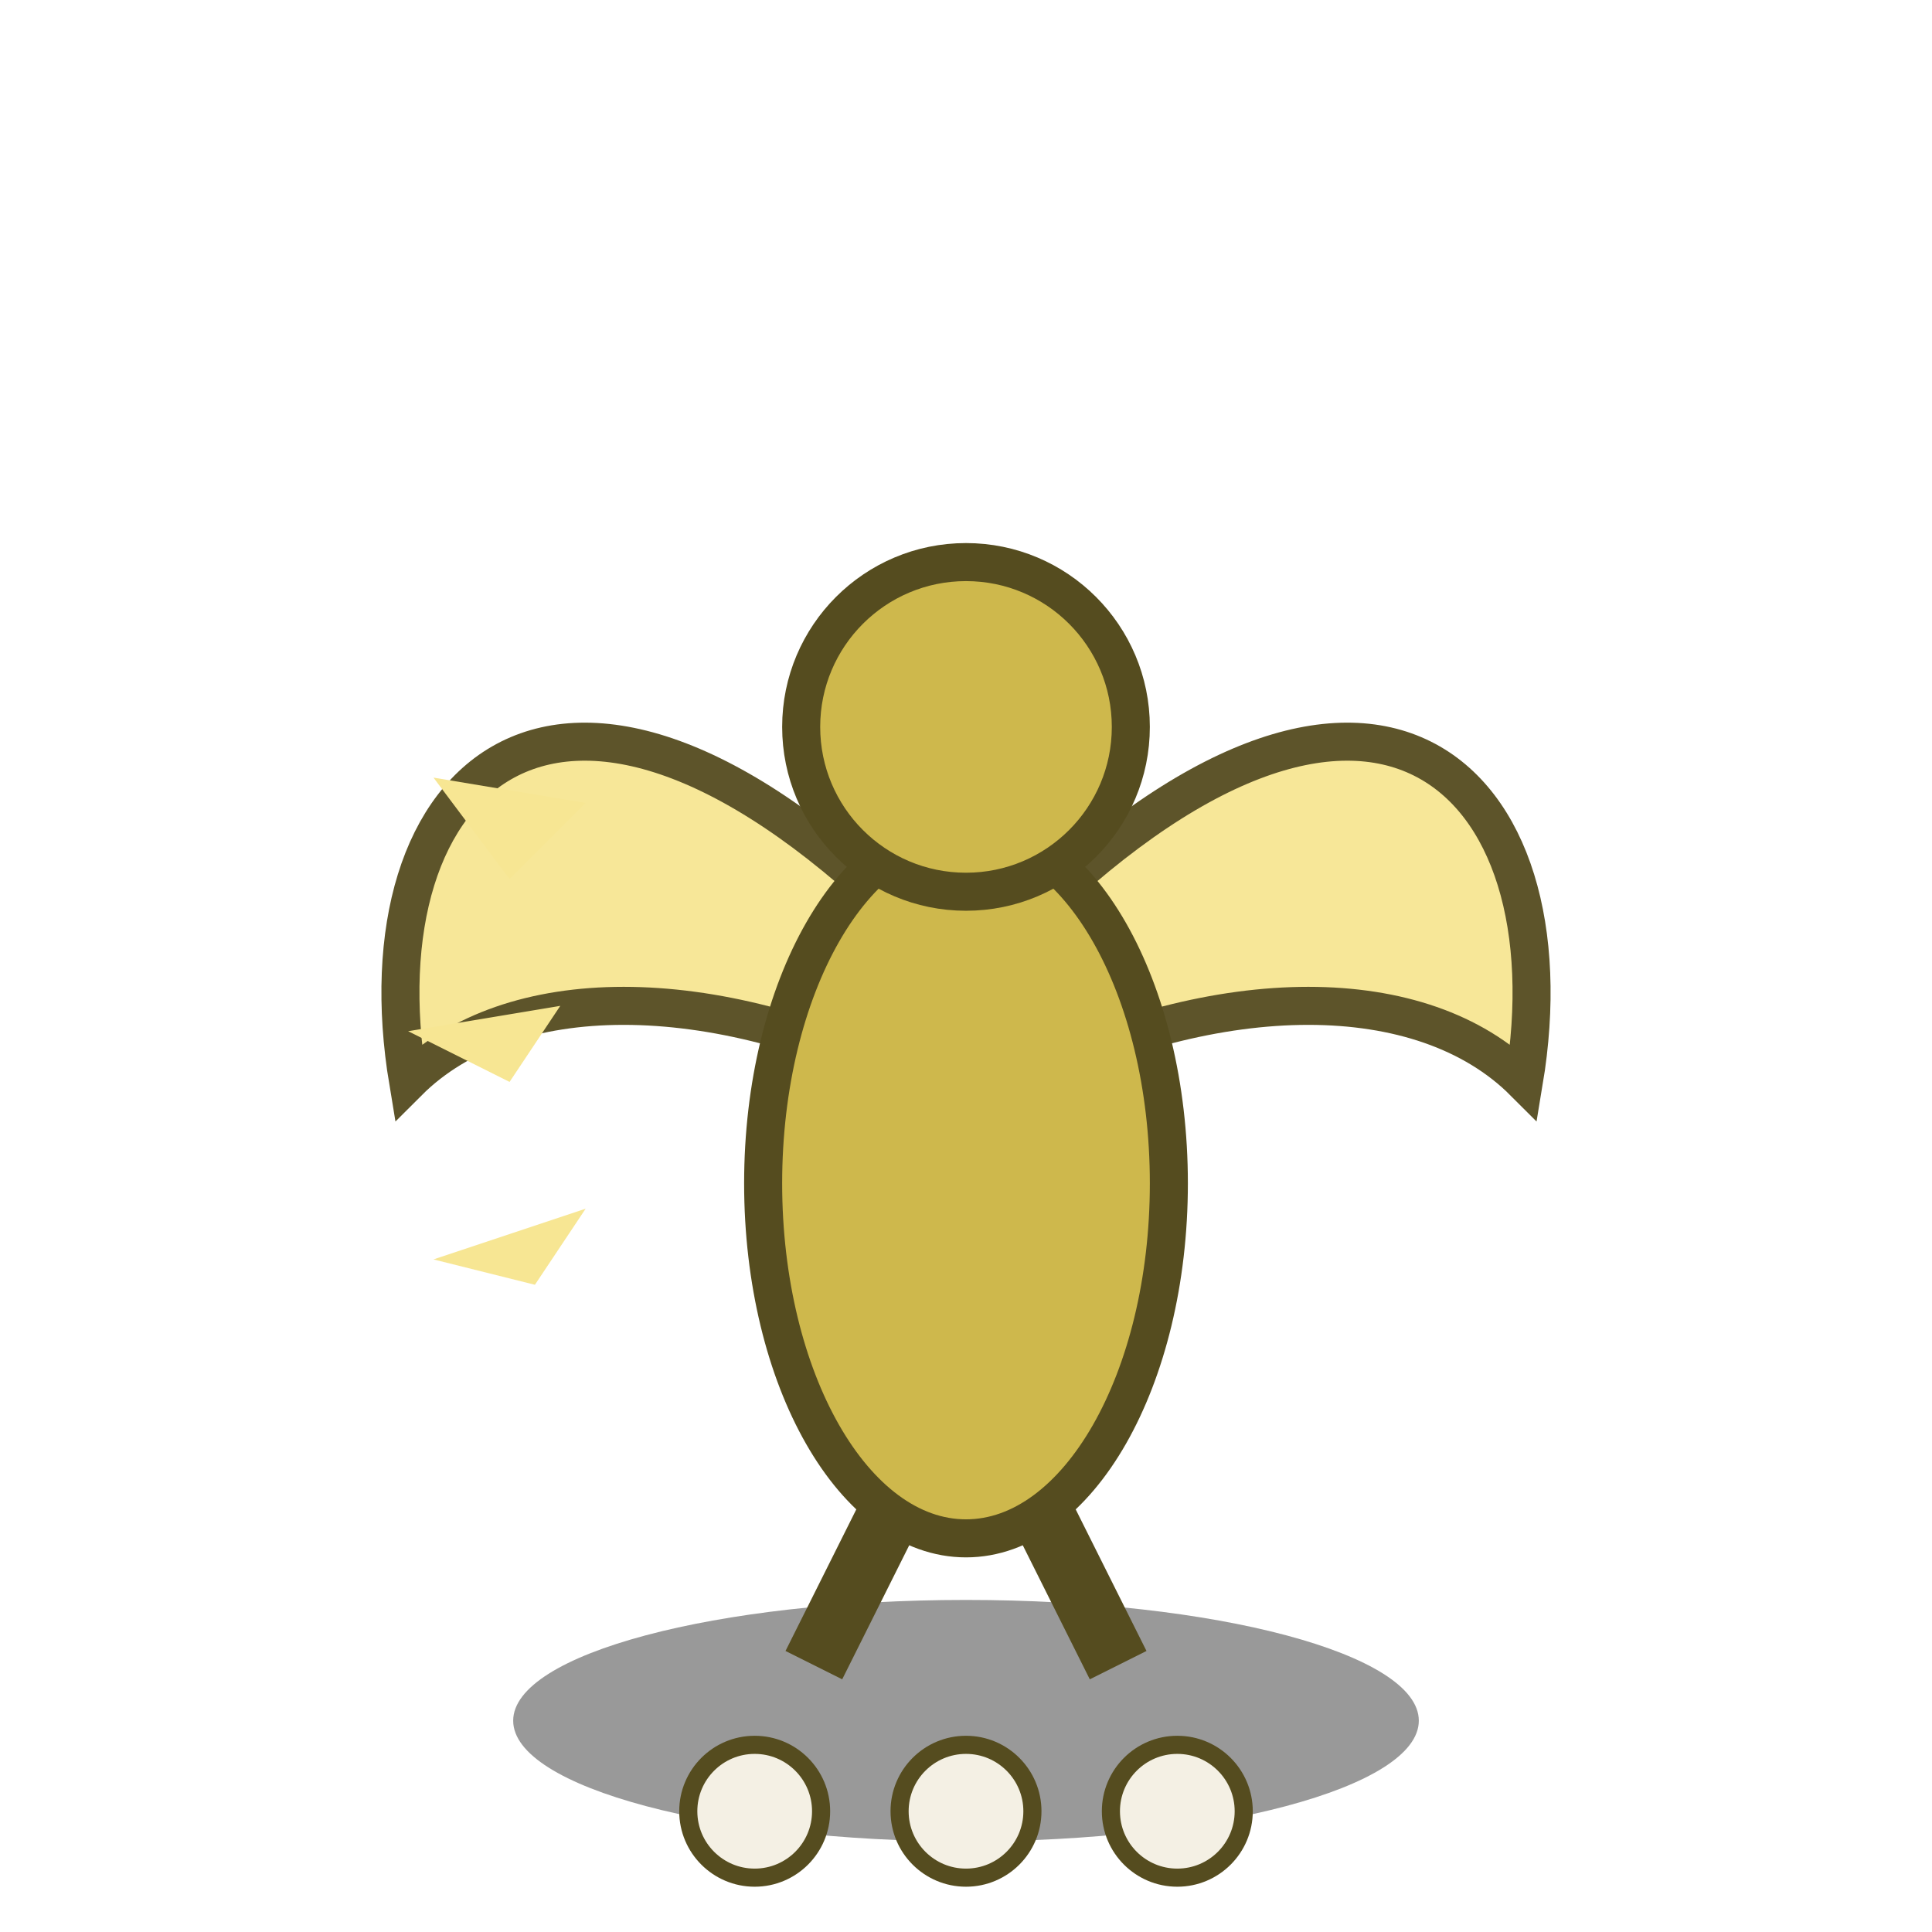
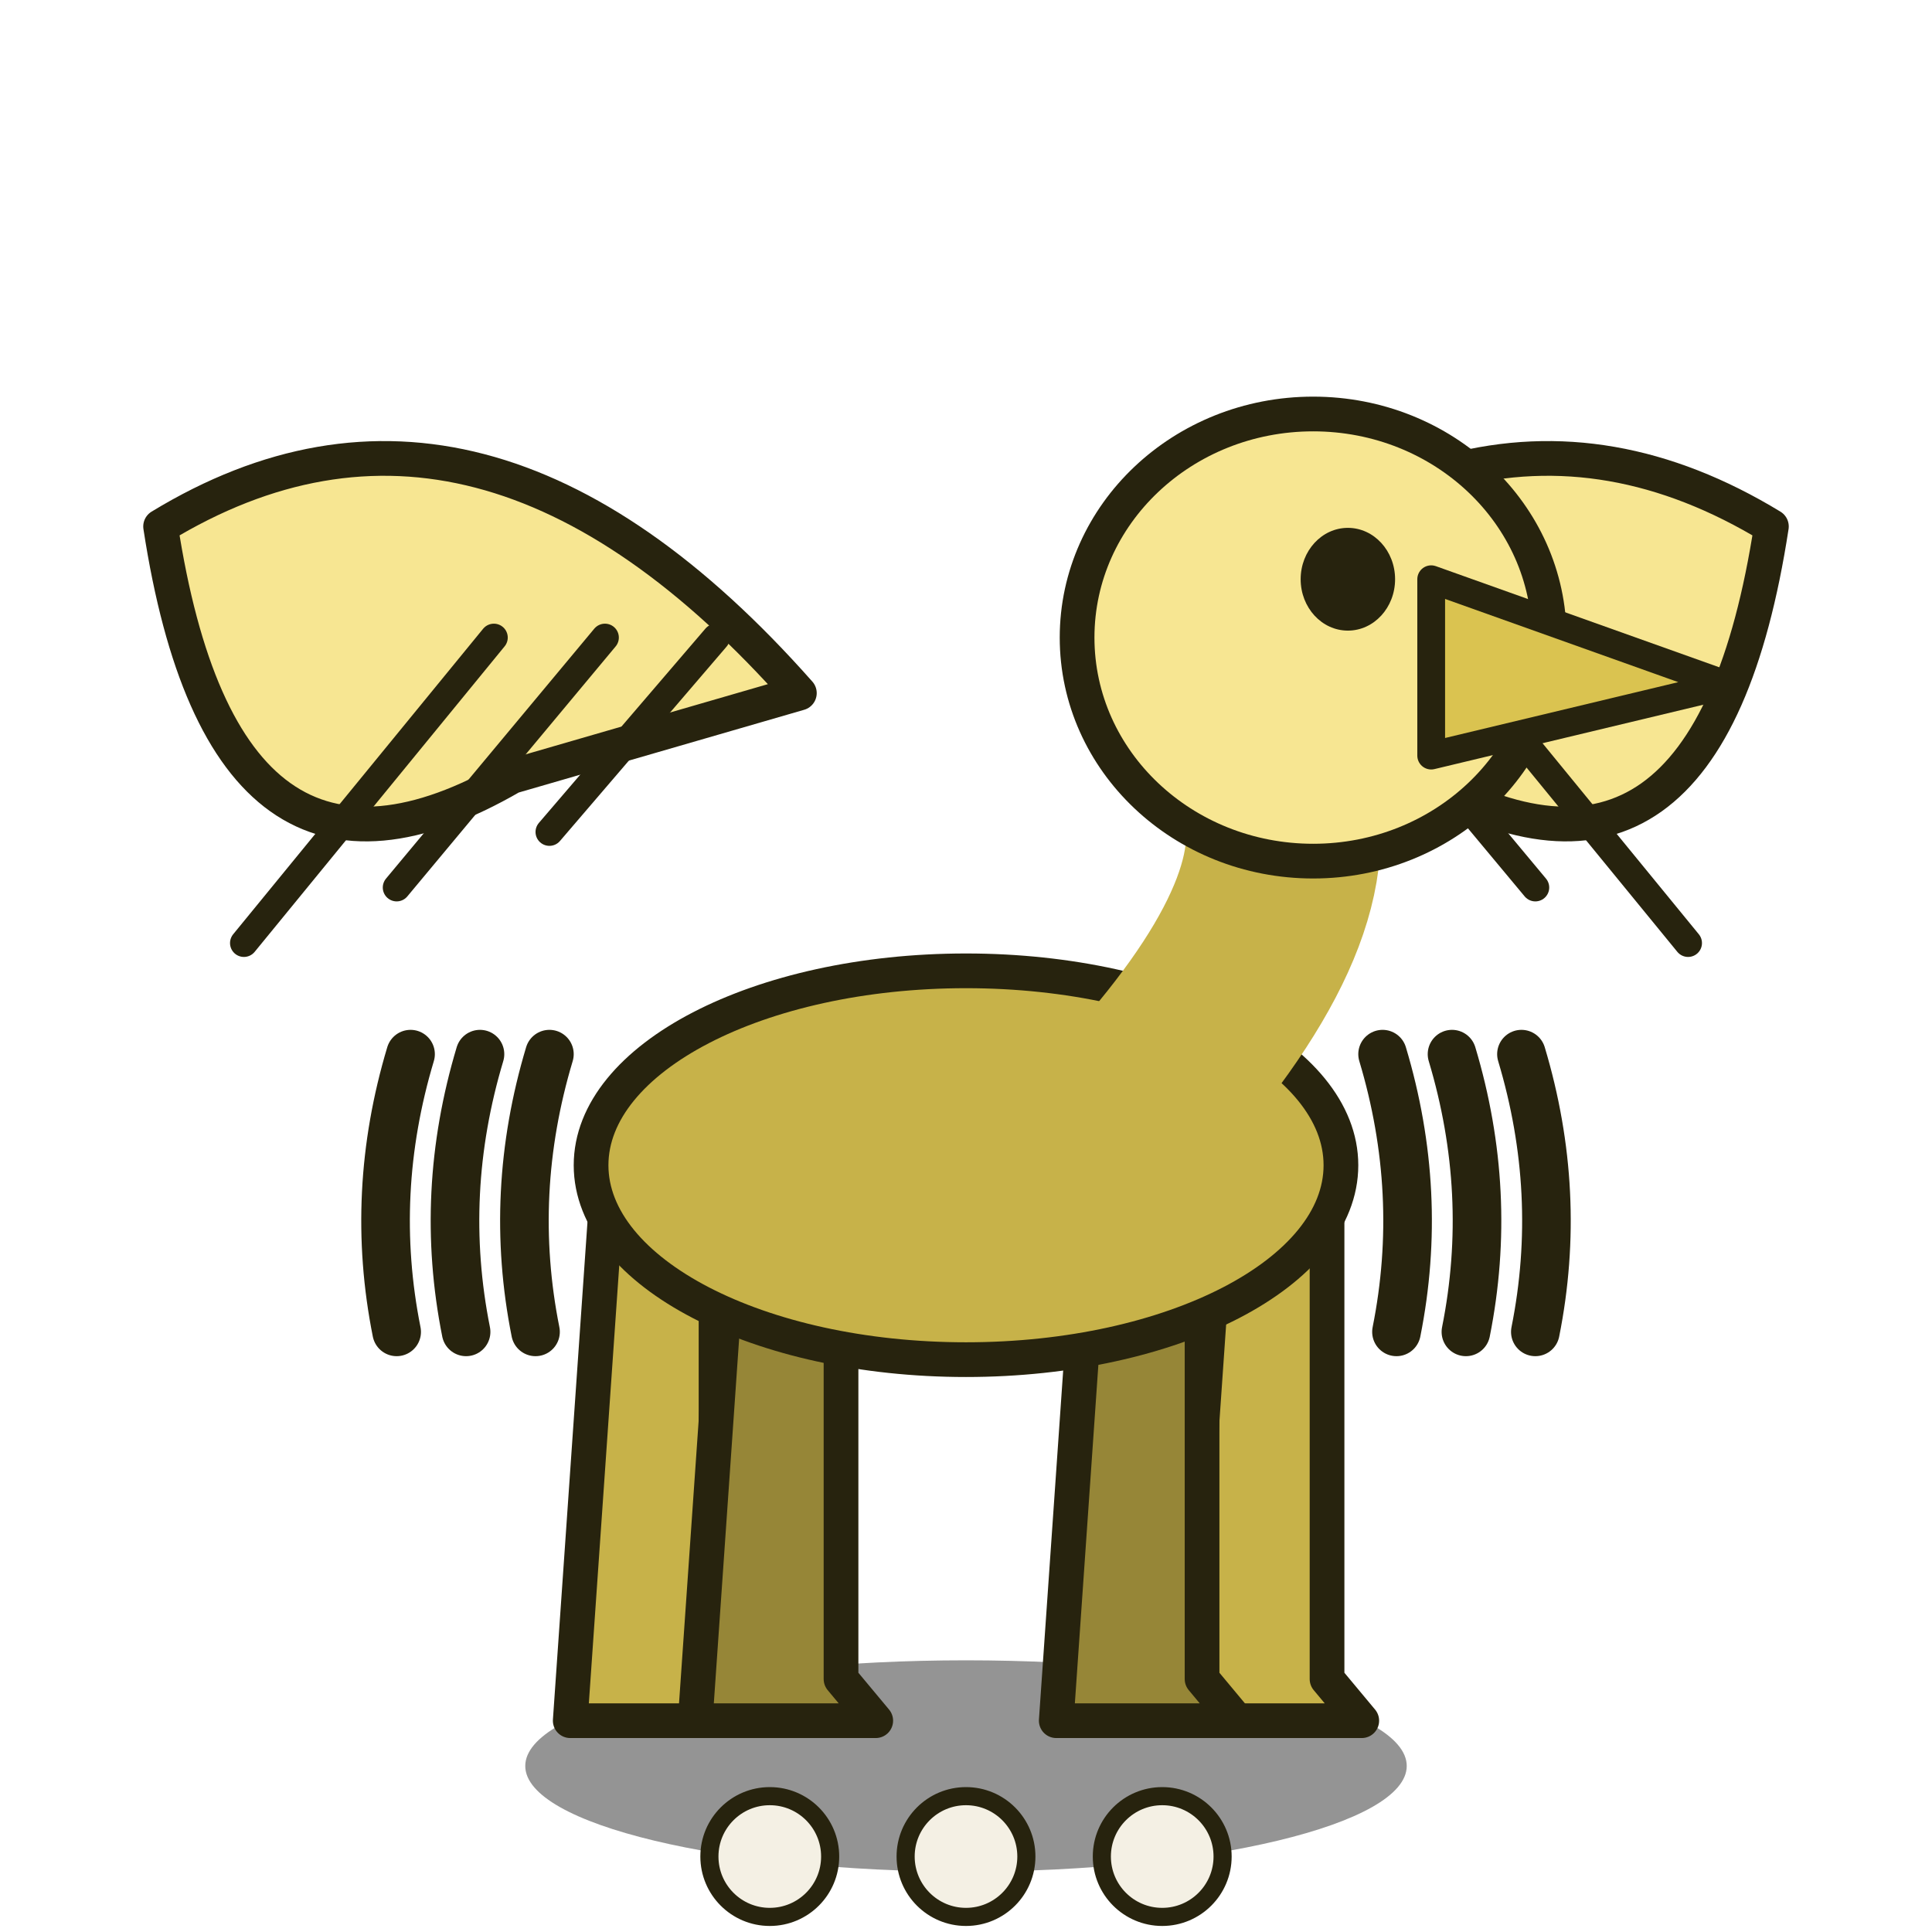
- <svg xmlns="http://www.w3.org/2000/svg" viewBox="0 0 64 64">
-   <ellipse cx="32" cy="57" rx="15" ry="4" fill="#000" opacity="0.40" />
-   <g transform="translate(32,56) scale(0.84) translate(-32,-56)">
-     <path d="M30,26 C16,12 8,20 10,32 C14,28 22,28 30,32 Z" fill="#f7e693" stroke="#554c1f" stroke-width="1.5" opacity="0.95" />
-     <path d="M34,26 C48,12 56,20 54,32 C50,28 42,28 34,32 Z" fill="#f7e693" stroke="#554c1f" stroke-width="1.5" opacity="0.95" />
-     <ellipse cx="32" cy="36" rx="8" ry="14" fill="#ceb84c" stroke="#554c1f" stroke-width="1.5" />
-     <circle cx="32" cy="18" r="6.5" fill="#ceb84c" stroke="#554c1f" stroke-width="1.5" />
-     <line x1="29" y1="49" x2="26" y2="55" stroke="#554c1f" stroke-width="2.5" />
-     <line x1="35" y1="49" x2="38" y2="55" stroke="#554c1f" stroke-width="2.5" />
-     <g fill="#f7e693">
-       <polygon points="14,24 11,20 17,21" />
-       <polygon points="14,32 10,30 16,29" />
-       <polygon points="15,40 11,39 17,37" />
-     </g>
+ <svg xmlns="http://www.w3.org/2000/svg" viewBox="0 0 128 128" width="128" height="128">
+   <ellipse cx="64.0" cy="117.0" rx="29.2" ry="7" fill="#000" opacity="0.42" />
+   <g transform="translate(64.0,114.0) scale(0.92) translate(-64.0,-114.0)">
+     <path d="M 52.0 40.0 q -23.0 -26.0 -46.0 -12.0 q 4.6 30.0 25.3 18.0 Z" fill="#f7e692" stroke="#27230e" stroke-width="2.5" stroke-linejoin="round" stroke-linecap="round" />
+     <path d="M 46.0 36.0 L 34.0 50.0" fill="none" stroke="#27230e" stroke-width="2.0" stroke-linecap="round" stroke-linejoin="round" />
+     <path d="M 38.0 36.0 L 23.0 54.0" fill="none" stroke="#27230e" stroke-width="2.0" stroke-linecap="round" stroke-linejoin="round" />
+     <path d="M 30.0 36.0 L 12.0 58.0" fill="none" stroke="#27230e" stroke-width="2.0" stroke-linecap="round" stroke-linejoin="round" />
+     <path d="M 76.0 40.0 q 23.0 -26.0 46.0 -12.0 q -4.6 30.0 -25.3 18.0 Z" fill="#f7e692" stroke="#27230e" stroke-width="2.5" stroke-linejoin="round" stroke-linecap="round" />
+     <path d="M 82.0 36.0 L 94.0 50.0" fill="none" stroke="#27230e" stroke-width="2.0" stroke-linecap="round" stroke-linejoin="round" />
+     <path d="M 90.0 36.0 L 105.0 54.0" fill="none" stroke="#27230e" stroke-width="2.0" stroke-linecap="round" stroke-linejoin="round" />
+     <path d="M 98.0 36.0 L 116.0 58.0" fill="none" stroke="#27230e" stroke-width="2.0" stroke-linecap="round" stroke-linejoin="round" />
+     <polygon points="38.0,78.0 46.0,78.0 46.0,111.0 48.5,114.0 35.5,114.0" fill="#c7b249" stroke="#27230e" stroke-width="2.5" stroke-linejoin="round" />
+     <polygon points="82.0,78.0 90.0,78.0 90.0,111.0 92.5,114.0 79.5,114.0" fill="#c7b249" stroke="#27230e" stroke-width="2.5" stroke-linejoin="round" />
+     <polygon points="47.0,78.0 55.0,78.0 55.0,111.0 57.5,114.0 44.5,114.0" fill="#968637" stroke="#27230e" stroke-width="2.5" stroke-linejoin="round" />
+     <polygon points="73.0,78.0 81.0,78.0 81.0,111.0 83.5,114.0 70.5,114.0" fill="#968637" stroke="#27230e" stroke-width="2.5" stroke-linejoin="round" />
+     <ellipse cx="64.0" cy="74.0" rx="27.0" ry="14.0" fill="#c7b249" stroke="#27230e" stroke-width="2.5" />
+     <path d="M 77.5 68.4 Q 89.7 54.4 86.0 46.0" fill="none" stroke="#c7b249" stroke-width="14.0" stroke-linecap="round" stroke-linejoin="round" />
+     <ellipse cx="89.0" cy="36.0" rx="17.0" ry="16.1" fill="#f7e692" stroke="#27230e" stroke-width="2.5" />
+     <polygon points="97.5,31.8 118.8,39.4 97.5,44.5" fill="#dac350" stroke="#27230e" stroke-width="2.0" stroke-linejoin="round" />
+     <ellipse cx="91.5" cy="31.8" rx="3.4" ry="3.7" fill="#27230e" />
+     <path d="M 34.0 66 q -3.0 10 -1.0 20" fill="none" stroke="#27230e" stroke-width="3.5" stroke-linejoin="round" stroke-linecap="round" />
+     <path d="M 29.0 66 q -3.0 10 -1.0 20" fill="none" stroke="#27230e" stroke-width="3.5" stroke-linejoin="round" stroke-linecap="round" />
+     <path d="M 24.0 66 q -3.0 10 -1.0 20" fill="none" stroke="#27230e" stroke-width="3.5" stroke-linejoin="round" stroke-linecap="round" />
+     <path d="M 94.0 66 q 3.0 10 1.0 20" fill="none" stroke="#27230e" stroke-width="3.5" stroke-linejoin="round" stroke-linecap="round" />
+     <path d="M 99.0 66 q 3.0 10 1.0 20" fill="none" stroke="#27230e" stroke-width="3.5" stroke-linejoin="round" stroke-linecap="round" />
+     <path d="M 104.0 66 q 3.0 10 1.0 20" fill="none" stroke="#27230e" stroke-width="3.5" stroke-linejoin="round" stroke-linecap="round" />
  </g>
-   <g stroke="#554c1f" stroke-width="0.6">
-     <circle cx="25.0" cy="60" r="2.2" fill="#f4f0e4" />
-     <circle cx="32.0" cy="60" r="2.2" fill="#f4f0e4" />
-     <circle cx="39.0" cy="60" r="2.2" fill="#f4f0e4" />
-   </g>
+   <circle cx="51.0" cy="123.0" r="4.0" fill="#f4f0e4" stroke="#27230e" stroke-width="1.2" />
+   <circle cx="64.0" cy="123.0" r="4.0" fill="#f4f0e4" stroke="#27230e" stroke-width="1.2" />
+   <circle cx="77.0" cy="123.0" r="4.0" fill="#f4f0e4" stroke="#27230e" stroke-width="1.2" />
</svg>
